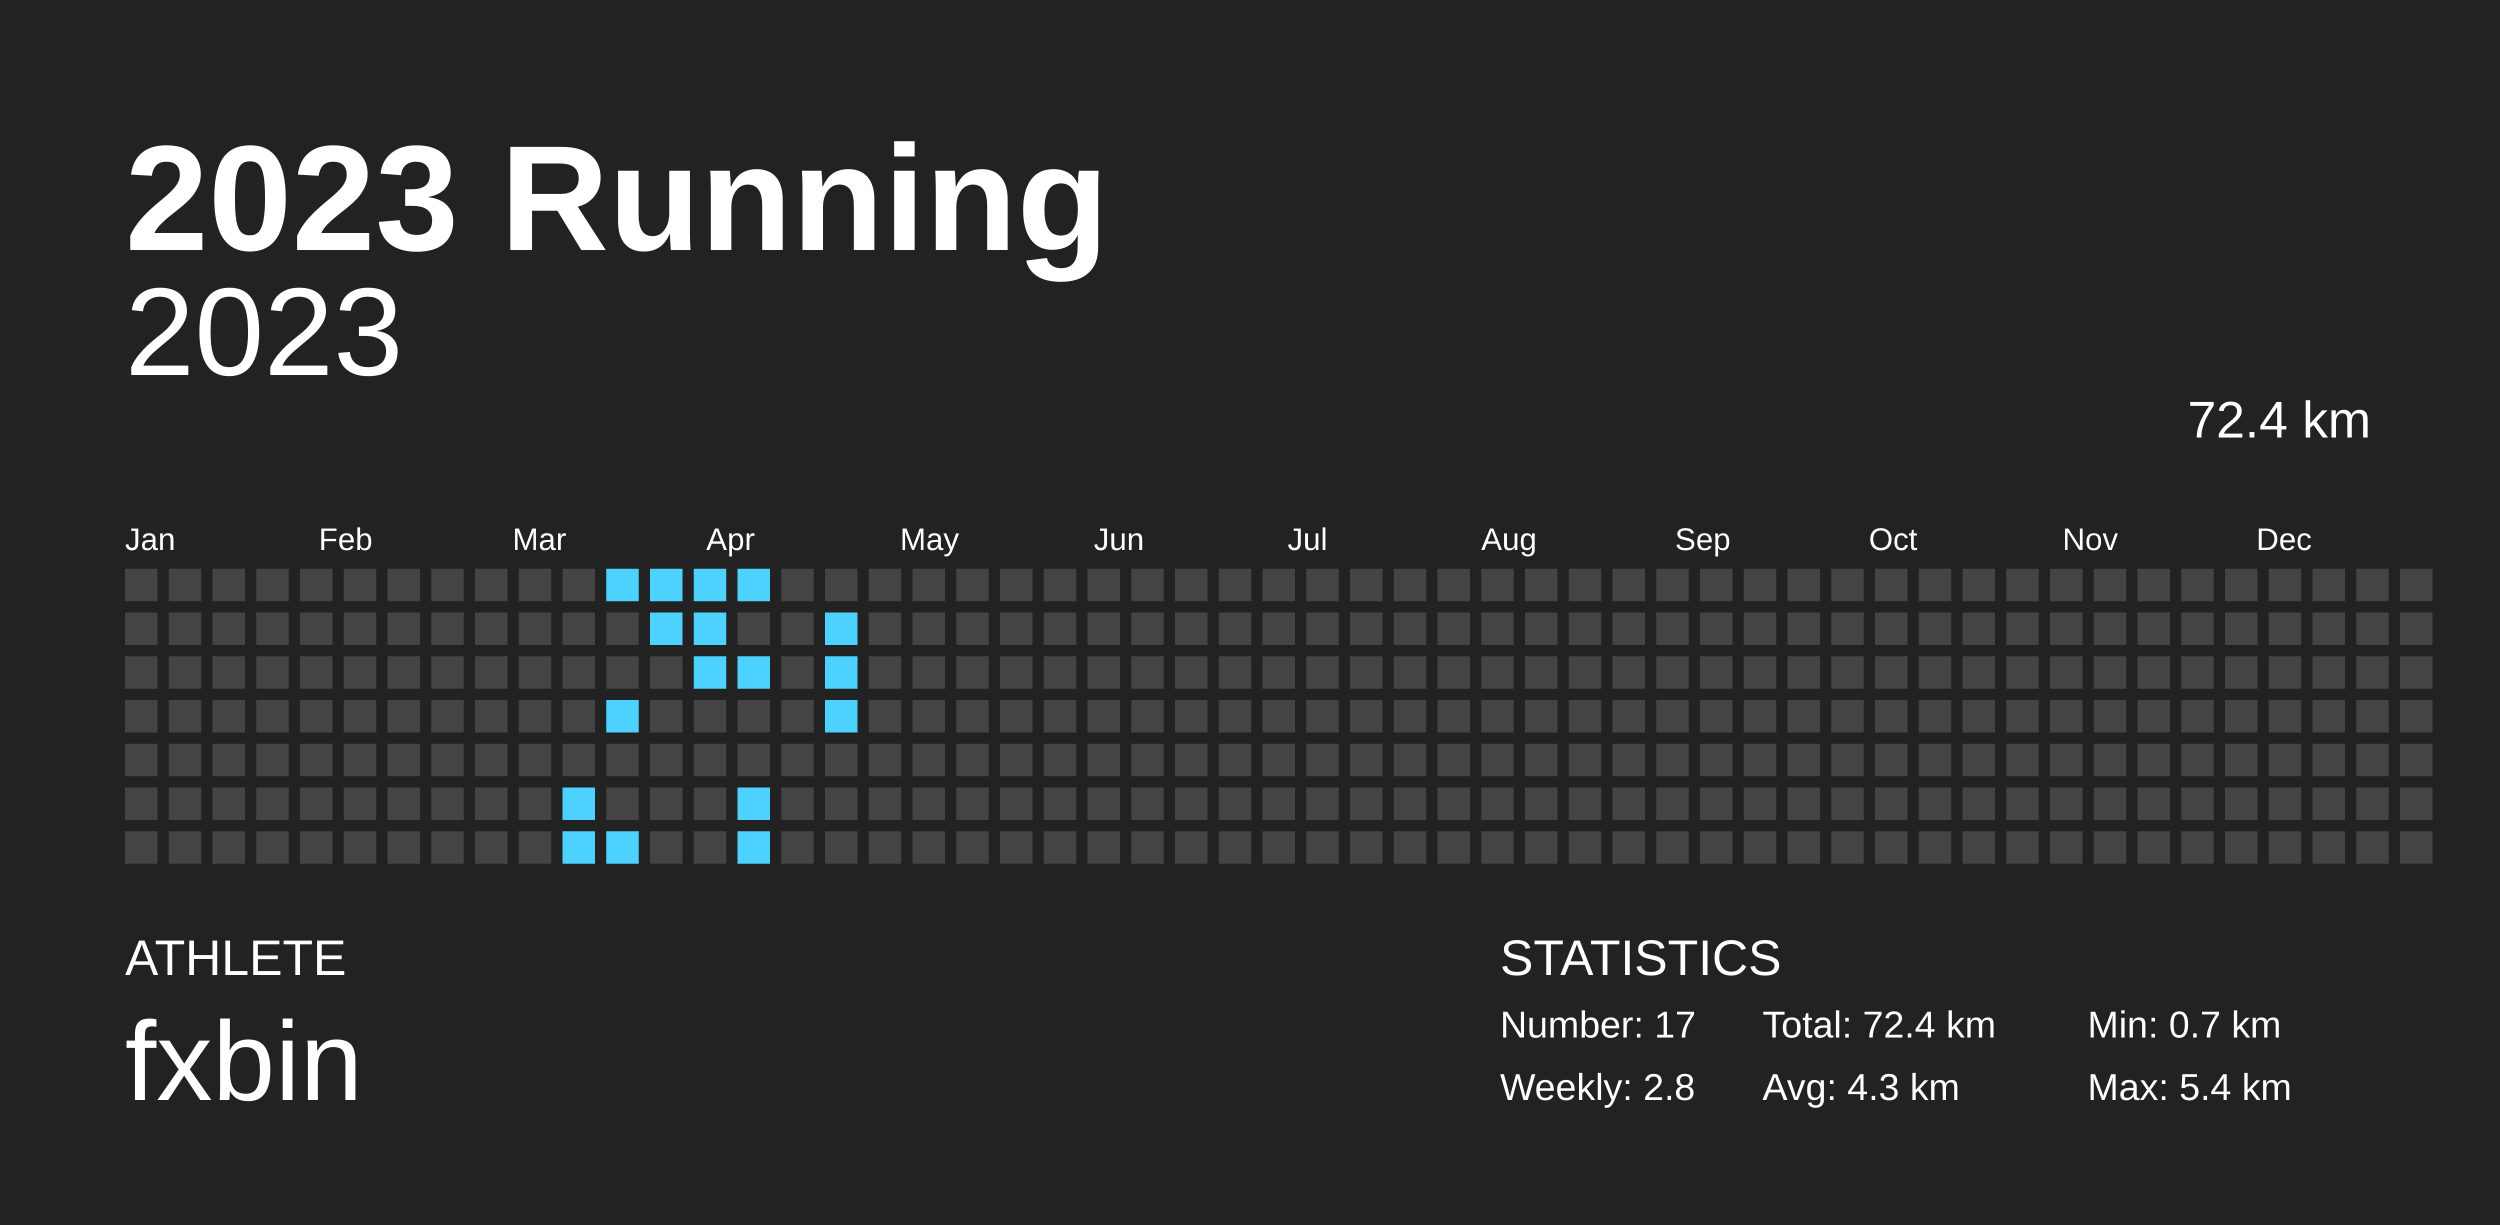
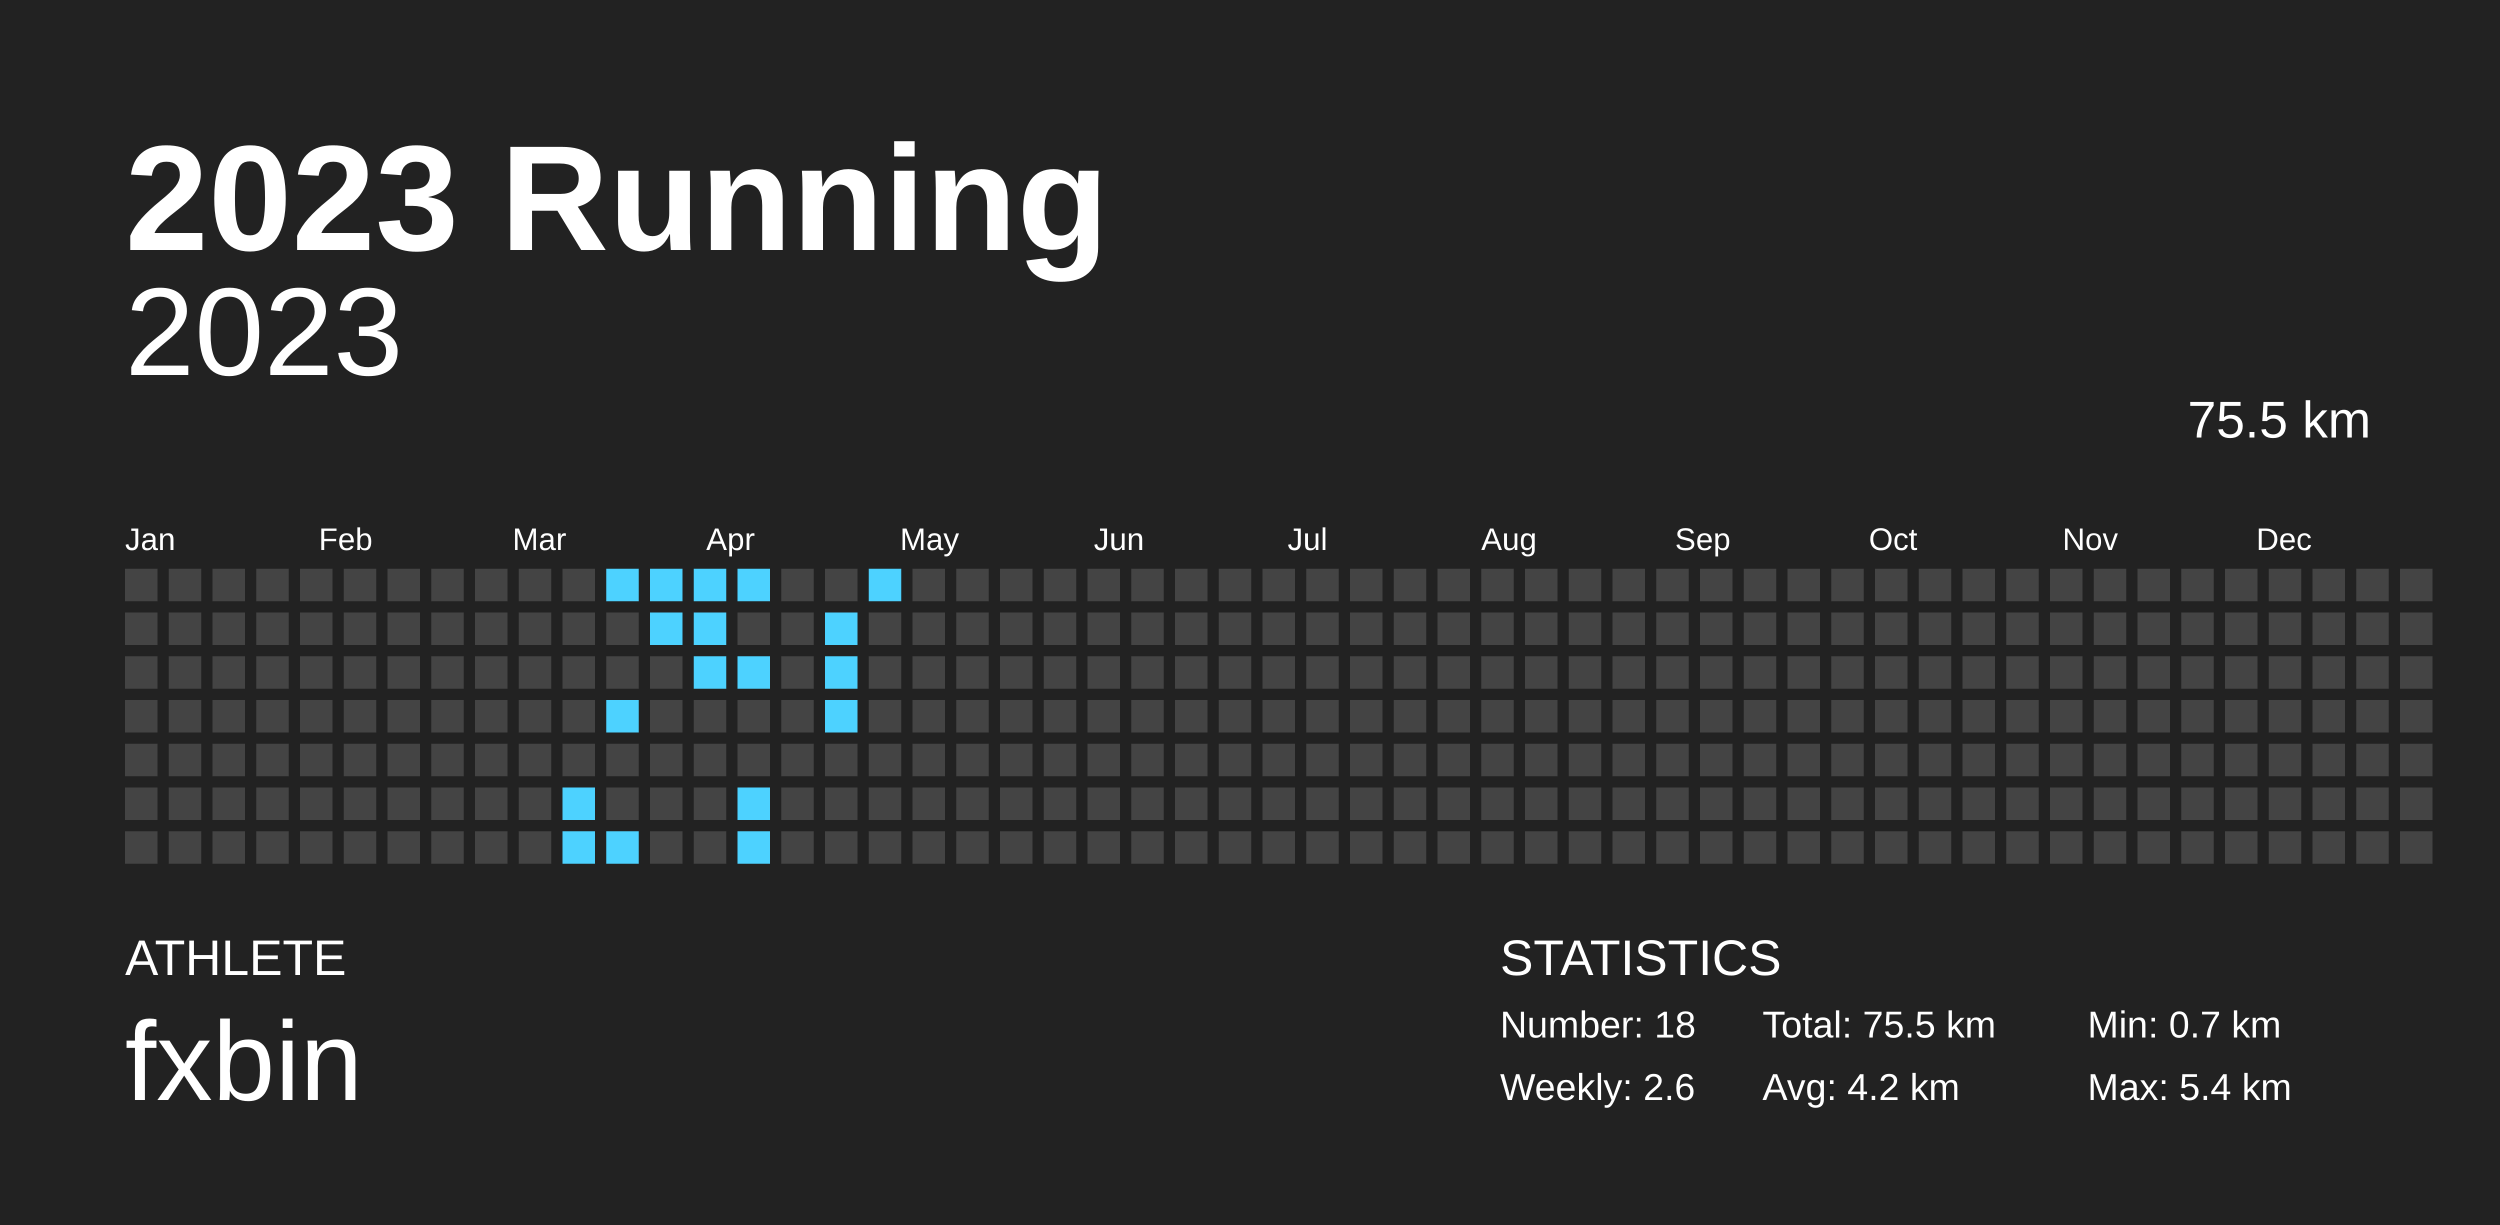
<svg xmlns="http://www.w3.org/2000/svg" baseProfile="full" height="98mm" version="1.1" viewBox="0,0,200,98" width="200mm">
  <defs />
  <rect fill="#222222" height="98" width="200" x="0" y="0" />
  <text fill="#FFFFFF" style="font-size:12px; font-family:Arial; font-weight:bold;" x="10" y="20">2023 Running</text>
  <text fill="#FFFFFF" style="font-size:4px; font-family:Arial" x="10" y="78">ATHLETE</text>
  <text fill="#FFFFFF" style="font-size:9px; font-family:Arial" x="10" y="88">fxbin</text>
  <text fill="#FFFFFF" style="font-size:4px; font-family:Arial" x="120" y="78">STATISTICS</text>
-   <text fill="#FFFFFF" style="font-size:3px; font-family:Arial" x="120" y="83">Number: 17</text>
-   <text fill="#FFFFFF" style="font-size:3px; font-family:Arial" x="120" y="88">Weekly: 2.8</text>
-   <text fill="#FFFFFF" style="font-size:3px; font-family:Arial" x="141" y="83">Total: 72.4 km</text>
-   <text fill="#FFFFFF" style="font-size:3px; font-family:Arial" x="141" y="88">Avg: 4.3 km</text>
+   <text fill="#FFFFFF" style="font-size:3px; font-family:Arial" x="120" y="83">Number: 18</text>
+   <text fill="#FFFFFF" style="font-size:3px; font-family:Arial" x="120" y="88">Weekly: 2.6</text>
+   <text fill="#FFFFFF" style="font-size:3px; font-family:Arial" x="141" y="83">Total: 75.5 km</text>
+   <text fill="#FFFFFF" style="font-size:3px; font-family:Arial" x="141" y="88">Avg: 4.2 km</text>
  <text fill="#FFFFFF" style="font-size:3px; font-family:Arial" x="167" y="83">Min: 0.7 km</text>
  <text fill="#FFFFFF" style="font-size:3px; font-family:Arial" x="167" y="88">Max: 5.4 km</text>
  <text alignment-baseline="hanging" fill="#FFFFFF" style="font-size:10.0px; font-family:Arial;" x="10" y="30">2023</text>
-   <text alignment-baseline="hanging" fill="#FFFFFF" style="font-size:4.125px; font-family:Arial;" x="175" y="35">72.4 km</text>
+   <text alignment-baseline="hanging" fill="#FFFFFF" style="font-size:4.125px; font-family:Arial;" x="175" y="35">75.5 km</text>
  <text fill="#FFFFFF" style="font-size:2.5px; font-family:Arial" x="10.0" y="44">Jan</text>
  <text fill="#FFFFFF" style="font-size:2.5px; font-family:Arial" x="25.5" y="44">Feb</text>
  <text fill="#FFFFFF" style="font-size:2.5px; font-family:Arial" x="41.0" y="44">Mar</text>
  <text fill="#FFFFFF" style="font-size:2.5px; font-family:Arial" x="56.5" y="44">Apr</text>
  <text fill="#FFFFFF" style="font-size:2.5px; font-family:Arial" x="72.0" y="44">May</text>
  <text fill="#FFFFFF" style="font-size:2.5px; font-family:Arial" x="87.5" y="44">Jun</text>
  <text fill="#FFFFFF" style="font-size:2.5px; font-family:Arial" x="103.0" y="44">Jul</text>
  <text fill="#FFFFFF" style="font-size:2.5px; font-family:Arial" x="118.5" y="44">Aug</text>
  <text fill="#FFFFFF" style="font-size:2.5px; font-family:Arial" x="134.0" y="44">Sep</text>
  <text fill="#FFFFFF" style="font-size:2.5px; font-family:Arial" x="149.5" y="44">Oct</text>
  <text fill="#FFFFFF" style="font-size:2.5px; font-family:Arial" x="165.0" y="44">Nov</text>
  <text fill="#FFFFFF" style="font-size:2.5px; font-family:Arial" x="180.5" y="44">Dec</text>
  <rect fill="#444444" height="2.6" width="2.6" x="10.0" y="45.5" />
  <rect fill="#444444" height="2.6" width="2.6" x="10.0" y="49.0" />
  <rect fill="#444444" height="2.6" width="2.6" x="10.0" y="52.5" />
  <rect fill="#444444" height="2.6" width="2.6" x="10.0" y="56.0" />
  <rect fill="#444444" height="2.6" width="2.6" x="10.0" y="59.5" />
  <rect fill="#444444" height="2.6" width="2.6" x="10.0" y="63.0" />
  <rect fill="#444444" height="2.6" width="2.6" x="10.0" y="66.5" />
  <rect fill="#444444" height="2.6" width="2.6" x="13.5" y="45.5" />
  <rect fill="#444444" height="2.6" width="2.6" x="13.5" y="49.0" />
  <rect fill="#444444" height="2.6" width="2.6" x="13.5" y="52.5" />
  <rect fill="#444444" height="2.6" width="2.6" x="13.5" y="56.0" />
  <rect fill="#444444" height="2.6" width="2.6" x="13.5" y="59.5" />
  <rect fill="#444444" height="2.6" width="2.6" x="13.5" y="63.0" />
  <rect fill="#444444" height="2.6" width="2.6" x="13.5" y="66.5" />
  <rect fill="#444444" height="2.6" width="2.6" x="17.0" y="45.5" />
  <rect fill="#444444" height="2.6" width="2.6" x="17.0" y="49.0" />
  <rect fill="#444444" height="2.6" width="2.6" x="17.0" y="52.5" />
  <rect fill="#444444" height="2.6" width="2.6" x="17.0" y="56.0" />
  <rect fill="#444444" height="2.6" width="2.6" x="17.0" y="59.5" />
  <rect fill="#444444" height="2.6" width="2.6" x="17.0" y="63.0" />
  <rect fill="#444444" height="2.6" width="2.6" x="17.0" y="66.5" />
  <rect fill="#444444" height="2.6" width="2.6" x="20.5" y="45.5" />
  <rect fill="#444444" height="2.6" width="2.6" x="20.5" y="49.0" />
  <rect fill="#444444" height="2.6" width="2.6" x="20.5" y="52.5" />
  <rect fill="#444444" height="2.6" width="2.6" x="20.5" y="56.0" />
  <rect fill="#444444" height="2.6" width="2.6" x="20.5" y="59.5" />
  <rect fill="#444444" height="2.6" width="2.6" x="20.5" y="63.0" />
  <rect fill="#444444" height="2.6" width="2.6" x="20.5" y="66.5" />
  <rect fill="#444444" height="2.6" width="2.6" x="24.0" y="45.5" />
  <rect fill="#444444" height="2.6" width="2.6" x="24.0" y="49.0" />
  <rect fill="#444444" height="2.6" width="2.6" x="24.0" y="52.5" />
  <rect fill="#444444" height="2.6" width="2.6" x="24.0" y="56.0" />
  <rect fill="#444444" height="2.6" width="2.6" x="24.0" y="59.5" />
  <rect fill="#444444" height="2.6" width="2.6" x="24.0" y="63.0" />
  <rect fill="#444444" height="2.6" width="2.6" x="24.0" y="66.5" />
  <rect fill="#444444" height="2.6" width="2.6" x="27.5" y="45.5" />
  <rect fill="#444444" height="2.6" width="2.6" x="27.5" y="49.0" />
  <rect fill="#444444" height="2.6" width="2.6" x="27.5" y="52.5" />
  <rect fill="#444444" height="2.6" width="2.6" x="27.5" y="56.0" />
  <rect fill="#444444" height="2.6" width="2.6" x="27.5" y="59.5" />
  <rect fill="#444444" height="2.6" width="2.6" x="27.5" y="63.0" />
  <rect fill="#444444" height="2.6" width="2.6" x="27.5" y="66.5" />
  <rect fill="#444444" height="2.6" width="2.6" x="31.0" y="45.5" />
  <rect fill="#444444" height="2.6" width="2.6" x="31.0" y="49.0" />
  <rect fill="#444444" height="2.6" width="2.6" x="31.0" y="52.5" />
  <rect fill="#444444" height="2.6" width="2.6" x="31.0" y="56.0" />
  <rect fill="#444444" height="2.6" width="2.6" x="31.0" y="59.5" />
  <rect fill="#444444" height="2.6" width="2.6" x="31.0" y="63.0" />
  <rect fill="#444444" height="2.6" width="2.6" x="31.0" y="66.5" />
  <rect fill="#444444" height="2.6" width="2.6" x="34.5" y="45.5" />
  <rect fill="#444444" height="2.6" width="2.6" x="34.5" y="49.0" />
  <rect fill="#444444" height="2.6" width="2.6" x="34.5" y="52.5" />
  <rect fill="#444444" height="2.6" width="2.6" x="34.5" y="56.0" />
  <rect fill="#444444" height="2.6" width="2.6" x="34.5" y="59.5" />
  <rect fill="#444444" height="2.6" width="2.6" x="34.5" y="63.0" />
  <rect fill="#444444" height="2.6" width="2.6" x="34.5" y="66.5" />
  <rect fill="#444444" height="2.6" width="2.6" x="38.0" y="45.5" />
  <rect fill="#444444" height="2.6" width="2.6" x="38.0" y="49.0" />
  <rect fill="#444444" height="2.6" width="2.6" x="38.0" y="52.5" />
  <rect fill="#444444" height="2.6" width="2.6" x="38.0" y="56.0" />
  <rect fill="#444444" height="2.6" width="2.6" x="38.0" y="59.5" />
  <rect fill="#444444" height="2.6" width="2.6" x="38.0" y="63.0" />
  <rect fill="#444444" height="2.6" width="2.6" x="38.0" y="66.5" />
  <rect fill="#444444" height="2.6" width="2.6" x="41.5" y="45.5" />
  <rect fill="#444444" height="2.6" width="2.6" x="41.5" y="49.0" />
  <rect fill="#444444" height="2.6" width="2.6" x="41.5" y="52.5" />
  <rect fill="#444444" height="2.6" width="2.6" x="41.5" y="56.0" />
  <rect fill="#444444" height="2.6" width="2.6" x="41.5" y="59.5" />
  <rect fill="#444444" height="2.6" width="2.6" x="41.5" y="63.0" />
  <rect fill="#444444" height="2.6" width="2.6" x="41.5" y="66.5" />
  <rect fill="#444444" height="2.6" width="2.6" x="45.0" y="45.5" />
  <rect fill="#444444" height="2.6" width="2.6" x="45.0" y="49.0" />
  <rect fill="#444444" height="2.6" width="2.6" x="45.0" y="52.5" />
  <rect fill="#444444" height="2.6" width="2.6" x="45.0" y="56.0" />
  <rect fill="#444444" height="2.6" width="2.6" x="45.0" y="59.5" />
  <rect fill="#4dd2ff" height="2.6" width="2.6" x="45.0" y="63.0" />
  <rect fill="#4dd2ff" height="2.6" width="2.6" x="45.0" y="66.5" />
  <rect fill="#4dd2ff" height="2.6" width="2.6" x="48.5" y="45.5" />
  <rect fill="#444444" height="2.6" width="2.6" x="48.5" y="49.0" />
  <rect fill="#444444" height="2.6" width="2.6" x="48.5" y="52.5" />
  <rect fill="#4dd2ff" height="2.6" width="2.6" x="48.5" y="56.0" />
  <rect fill="#444444" height="2.6" width="2.6" x="48.5" y="59.5" />
  <rect fill="#444444" height="2.6" width="2.6" x="48.5" y="63.0" />
  <rect fill="#4dd2ff" height="2.6" width="2.6" x="48.5" y="66.5" />
  <rect fill="#4dd2ff" height="2.6" width="2.6" x="52.0" y="45.5" />
  <rect fill="#4dd2ff" height="2.6" width="2.6" x="52.0" y="49.0" />
  <rect fill="#444444" height="2.6" width="2.6" x="52.0" y="52.5" />
  <rect fill="#444444" height="2.6" width="2.6" x="52.0" y="56.0" />
  <rect fill="#444444" height="2.6" width="2.6" x="52.0" y="59.5" />
  <rect fill="#444444" height="2.6" width="2.6" x="52.0" y="63.0" />
  <rect fill="#444444" height="2.6" width="2.6" x="52.0" y="66.5" />
  <rect fill="#4dd2ff" height="2.6" width="2.6" x="55.5" y="45.5" />
  <rect fill="#4dd2ff" height="2.6" width="2.6" x="55.5" y="49.0" />
  <rect fill="#4dd2ff" height="2.6" width="2.6" x="55.5" y="52.5" />
  <rect fill="#444444" height="2.6" width="2.6" x="55.5" y="56.0" />
  <rect fill="#444444" height="2.6" width="2.6" x="55.5" y="59.5" />
  <rect fill="#444444" height="2.6" width="2.6" x="55.5" y="63.0" />
  <rect fill="#444444" height="2.6" width="2.6" x="55.5" y="66.5" />
  <rect fill="#4dd2ff" height="2.6" width="2.6" x="59.0" y="45.5" />
  <rect fill="#444444" height="2.6" width="2.6" x="59.0" y="49.0" />
  <rect fill="#4dd2ff" height="2.6" width="2.6" x="59.0" y="52.5" />
  <rect fill="#444444" height="2.6" width="2.6" x="59.0" y="56.0" />
  <rect fill="#444444" height="2.6" width="2.6" x="59.0" y="59.5" />
  <rect fill="#4dd2ff" height="2.6" width="2.6" x="59.0" y="63.0" />
  <rect fill="#4dd2ff" height="2.6" width="2.6" x="59.0" y="66.5" />
  <rect fill="#444444" height="2.6" width="2.6" x="62.5" y="45.5" />
  <rect fill="#444444" height="2.6" width="2.6" x="62.5" y="49.0" />
  <rect fill="#444444" height="2.6" width="2.6" x="62.5" y="52.5" />
  <rect fill="#444444" height="2.6" width="2.6" x="62.5" y="56.0" />
  <rect fill="#444444" height="2.6" width="2.6" x="62.5" y="59.5" />
  <rect fill="#444444" height="2.6" width="2.6" x="62.5" y="63.0" />
  <rect fill="#444444" height="2.6" width="2.6" x="62.5" y="66.5" />
  <rect fill="#444444" height="2.6" width="2.6" x="66.0" y="45.5" />
  <rect fill="#4dd2ff" height="2.6" width="2.6" x="66.0" y="49.0" />
  <rect fill="#4dd2ff" height="2.6" width="2.6" x="66.0" y="52.5" />
  <rect fill="#4dd2ff" height="2.6" width="2.6" x="66.0" y="56.0" />
  <rect fill="#444444" height="2.6" width="2.6" x="66.0" y="59.5" />
  <rect fill="#444444" height="2.6" width="2.6" x="66.0" y="63.0" />
  <rect fill="#444444" height="2.6" width="2.6" x="66.0" y="66.5" />
-   <rect fill="#444444" height="2.6" width="2.6" x="69.5" y="45.5" />
+   <rect fill="#4dd2ff" height="2.6" width="2.6" x="69.5" y="45.5" />
  <rect fill="#444444" height="2.6" width="2.6" x="69.5" y="49.0" />
  <rect fill="#444444" height="2.6" width="2.6" x="69.5" y="52.5" />
  <rect fill="#444444" height="2.6" width="2.6" x="69.5" y="56.0" />
  <rect fill="#444444" height="2.6" width="2.6" x="69.5" y="59.5" />
  <rect fill="#444444" height="2.6" width="2.6" x="69.5" y="63.0" />
  <rect fill="#444444" height="2.6" width="2.6" x="69.5" y="66.5" />
  <rect fill="#444444" height="2.6" width="2.6" x="73.0" y="45.5" />
  <rect fill="#444444" height="2.6" width="2.6" x="73.0" y="49.0" />
  <rect fill="#444444" height="2.6" width="2.6" x="73.0" y="52.5" />
  <rect fill="#444444" height="2.6" width="2.6" x="73.0" y="56.0" />
  <rect fill="#444444" height="2.6" width="2.6" x="73.0" y="59.5" />
  <rect fill="#444444" height="2.6" width="2.6" x="73.0" y="63.0" />
  <rect fill="#444444" height="2.6" width="2.6" x="73.0" y="66.5" />
  <rect fill="#444444" height="2.6" width="2.6" x="76.5" y="45.5" />
  <rect fill="#444444" height="2.6" width="2.6" x="76.5" y="49.0" />
  <rect fill="#444444" height="2.6" width="2.6" x="76.5" y="52.5" />
  <rect fill="#444444" height="2.6" width="2.6" x="76.5" y="56.0" />
  <rect fill="#444444" height="2.6" width="2.6" x="76.5" y="59.5" />
  <rect fill="#444444" height="2.6" width="2.6" x="76.5" y="63.0" />
  <rect fill="#444444" height="2.6" width="2.6" x="76.5" y="66.5" />
  <rect fill="#444444" height="2.6" width="2.6" x="80.0" y="45.5" />
  <rect fill="#444444" height="2.6" width="2.6" x="80.0" y="49.0" />
  <rect fill="#444444" height="2.6" width="2.6" x="80.0" y="52.5" />
  <rect fill="#444444" height="2.6" width="2.6" x="80.0" y="56.0" />
  <rect fill="#444444" height="2.6" width="2.6" x="80.0" y="59.5" />
  <rect fill="#444444" height="2.6" width="2.6" x="80.0" y="63.0" />
  <rect fill="#444444" height="2.6" width="2.6" x="80.0" y="66.5" />
  <rect fill="#444444" height="2.6" width="2.6" x="83.5" y="45.5" />
  <rect fill="#444444" height="2.6" width="2.6" x="83.5" y="49.0" />
  <rect fill="#444444" height="2.6" width="2.6" x="83.5" y="52.5" />
  <rect fill="#444444" height="2.6" width="2.6" x="83.5" y="56.0" />
  <rect fill="#444444" height="2.6" width="2.6" x="83.5" y="59.5" />
  <rect fill="#444444" height="2.6" width="2.6" x="83.5" y="63.0" />
  <rect fill="#444444" height="2.6" width="2.6" x="83.5" y="66.5" />
  <rect fill="#444444" height="2.6" width="2.6" x="87.0" y="45.5" />
  <rect fill="#444444" height="2.6" width="2.6" x="87.0" y="49.0" />
  <rect fill="#444444" height="2.6" width="2.6" x="87.0" y="52.5" />
  <rect fill="#444444" height="2.6" width="2.6" x="87.0" y="56.0" />
  <rect fill="#444444" height="2.6" width="2.6" x="87.0" y="59.5" />
  <rect fill="#444444" height="2.6" width="2.6" x="87.0" y="63.0" />
  <rect fill="#444444" height="2.6" width="2.6" x="87.0" y="66.5" />
  <rect fill="#444444" height="2.6" width="2.6" x="90.5" y="45.5" />
  <rect fill="#444444" height="2.6" width="2.6" x="90.5" y="49.0" />
  <rect fill="#444444" height="2.6" width="2.6" x="90.5" y="52.5" />
  <rect fill="#444444" height="2.6" width="2.6" x="90.5" y="56.0" />
  <rect fill="#444444" height="2.6" width="2.6" x="90.5" y="59.5" />
  <rect fill="#444444" height="2.6" width="2.6" x="90.5" y="63.0" />
  <rect fill="#444444" height="2.6" width="2.6" x="90.5" y="66.5" />
  <rect fill="#444444" height="2.6" width="2.6" x="94.0" y="45.5" />
  <rect fill="#444444" height="2.6" width="2.6" x="94.0" y="49.0" />
  <rect fill="#444444" height="2.6" width="2.6" x="94.0" y="52.5" />
  <rect fill="#444444" height="2.6" width="2.6" x="94.0" y="56.0" />
  <rect fill="#444444" height="2.6" width="2.6" x="94.0" y="59.5" />
  <rect fill="#444444" height="2.6" width="2.6" x="94.0" y="63.0" />
  <rect fill="#444444" height="2.6" width="2.6" x="94.0" y="66.5" />
  <rect fill="#444444" height="2.6" width="2.6" x="97.5" y="45.5" />
  <rect fill="#444444" height="2.6" width="2.6" x="97.5" y="49.0" />
  <rect fill="#444444" height="2.6" width="2.6" x="97.5" y="52.5" />
  <rect fill="#444444" height="2.6" width="2.6" x="97.5" y="56.0" />
  <rect fill="#444444" height="2.6" width="2.6" x="97.5" y="59.5" />
  <rect fill="#444444" height="2.6" width="2.6" x="97.5" y="63.0" />
  <rect fill="#444444" height="2.6" width="2.6" x="97.5" y="66.5" />
  <rect fill="#444444" height="2.6" width="2.6" x="101.0" y="45.5" />
  <rect fill="#444444" height="2.6" width="2.6" x="101.0" y="49.0" />
  <rect fill="#444444" height="2.6" width="2.6" x="101.0" y="52.5" />
  <rect fill="#444444" height="2.6" width="2.6" x="101.0" y="56.0" />
  <rect fill="#444444" height="2.6" width="2.6" x="101.0" y="59.5" />
  <rect fill="#444444" height="2.6" width="2.6" x="101.0" y="63.0" />
  <rect fill="#444444" height="2.6" width="2.6" x="101.0" y="66.5" />
  <rect fill="#444444" height="2.6" width="2.6" x="104.5" y="45.5" />
  <rect fill="#444444" height="2.6" width="2.6" x="104.5" y="49.0" />
  <rect fill="#444444" height="2.6" width="2.6" x="104.5" y="52.5" />
  <rect fill="#444444" height="2.6" width="2.6" x="104.5" y="56.0" />
  <rect fill="#444444" height="2.6" width="2.6" x="104.5" y="59.5" />
  <rect fill="#444444" height="2.6" width="2.6" x="104.5" y="63.0" />
  <rect fill="#444444" height="2.6" width="2.6" x="104.5" y="66.5" />
  <rect fill="#444444" height="2.6" width="2.6" x="108.0" y="45.5" />
  <rect fill="#444444" height="2.6" width="2.6" x="108.0" y="49.0" />
  <rect fill="#444444" height="2.6" width="2.6" x="108.0" y="52.5" />
  <rect fill="#444444" height="2.6" width="2.6" x="108.0" y="56.0" />
  <rect fill="#444444" height="2.6" width="2.6" x="108.0" y="59.5" />
  <rect fill="#444444" height="2.6" width="2.6" x="108.0" y="63.0" />
  <rect fill="#444444" height="2.6" width="2.6" x="108.0" y="66.5" />
  <rect fill="#444444" height="2.6" width="2.6" x="111.5" y="45.5" />
  <rect fill="#444444" height="2.6" width="2.6" x="111.5" y="49.0" />
  <rect fill="#444444" height="2.6" width="2.6" x="111.5" y="52.5" />
  <rect fill="#444444" height="2.6" width="2.6" x="111.5" y="56.0" />
  <rect fill="#444444" height="2.6" width="2.6" x="111.5" y="59.5" />
  <rect fill="#444444" height="2.6" width="2.6" x="111.5" y="63.0" />
  <rect fill="#444444" height="2.6" width="2.6" x="111.5" y="66.5" />
  <rect fill="#444444" height="2.6" width="2.6" x="115.0" y="45.5" />
  <rect fill="#444444" height="2.6" width="2.6" x="115.0" y="49.0" />
  <rect fill="#444444" height="2.6" width="2.6" x="115.0" y="52.5" />
  <rect fill="#444444" height="2.6" width="2.6" x="115.0" y="56.0" />
  <rect fill="#444444" height="2.6" width="2.6" x="115.0" y="59.5" />
  <rect fill="#444444" height="2.6" width="2.6" x="115.0" y="63.0" />
  <rect fill="#444444" height="2.6" width="2.6" x="115.0" y="66.5" />
  <rect fill="#444444" height="2.6" width="2.6" x="118.5" y="45.5" />
  <rect fill="#444444" height="2.6" width="2.6" x="118.5" y="49.0" />
  <rect fill="#444444" height="2.6" width="2.6" x="118.5" y="52.5" />
  <rect fill="#444444" height="2.6" width="2.6" x="118.5" y="56.0" />
  <rect fill="#444444" height="2.6" width="2.6" x="118.5" y="59.5" />
  <rect fill="#444444" height="2.6" width="2.6" x="118.5" y="63.0" />
  <rect fill="#444444" height="2.6" width="2.6" x="118.5" y="66.5" />
  <rect fill="#444444" height="2.6" width="2.6" x="122.0" y="45.5" />
  <rect fill="#444444" height="2.6" width="2.6" x="122.0" y="49.0" />
  <rect fill="#444444" height="2.6" width="2.6" x="122.0" y="52.5" />
  <rect fill="#444444" height="2.6" width="2.6" x="122.0" y="56.0" />
  <rect fill="#444444" height="2.6" width="2.6" x="122.0" y="59.5" />
  <rect fill="#444444" height="2.6" width="2.6" x="122.0" y="63.0" />
  <rect fill="#444444" height="2.6" width="2.6" x="122.0" y="66.5" />
  <rect fill="#444444" height="2.6" width="2.6" x="125.5" y="45.5" />
  <rect fill="#444444" height="2.6" width="2.6" x="125.5" y="49.0" />
  <rect fill="#444444" height="2.6" width="2.6" x="125.5" y="52.5" />
  <rect fill="#444444" height="2.6" width="2.6" x="125.5" y="56.0" />
  <rect fill="#444444" height="2.6" width="2.6" x="125.5" y="59.5" />
  <rect fill="#444444" height="2.6" width="2.6" x="125.5" y="63.0" />
  <rect fill="#444444" height="2.6" width="2.6" x="125.5" y="66.5" />
  <rect fill="#444444" height="2.6" width="2.6" x="129.0" y="45.5" />
  <rect fill="#444444" height="2.6" width="2.6" x="129.0" y="49.0" />
  <rect fill="#444444" height="2.6" width="2.6" x="129.0" y="52.5" />
  <rect fill="#444444" height="2.6" width="2.6" x="129.0" y="56.0" />
  <rect fill="#444444" height="2.6" width="2.6" x="129.0" y="59.5" />
  <rect fill="#444444" height="2.6" width="2.6" x="129.0" y="63.0" />
  <rect fill="#444444" height="2.6" width="2.6" x="129.0" y="66.5" />
  <rect fill="#444444" height="2.6" width="2.6" x="132.5" y="45.5" />
  <rect fill="#444444" height="2.6" width="2.6" x="132.5" y="49.0" />
  <rect fill="#444444" height="2.6" width="2.6" x="132.5" y="52.5" />
  <rect fill="#444444" height="2.6" width="2.6" x="132.5" y="56.0" />
  <rect fill="#444444" height="2.6" width="2.6" x="132.5" y="59.5" />
  <rect fill="#444444" height="2.6" width="2.6" x="132.5" y="63.0" />
  <rect fill="#444444" height="2.6" width="2.6" x="132.5" y="66.5" />
  <rect fill="#444444" height="2.6" width="2.6" x="136.0" y="45.5" />
  <rect fill="#444444" height="2.6" width="2.6" x="136.0" y="49.0" />
  <rect fill="#444444" height="2.6" width="2.6" x="136.0" y="52.5" />
  <rect fill="#444444" height="2.6" width="2.6" x="136.0" y="56.0" />
  <rect fill="#444444" height="2.6" width="2.6" x="136.0" y="59.5" />
  <rect fill="#444444" height="2.6" width="2.6" x="136.0" y="63.0" />
  <rect fill="#444444" height="2.6" width="2.6" x="136.0" y="66.5" />
  <rect fill="#444444" height="2.6" width="2.6" x="139.5" y="45.5" />
  <rect fill="#444444" height="2.6" width="2.6" x="139.5" y="49.0" />
  <rect fill="#444444" height="2.6" width="2.6" x="139.5" y="52.5" />
  <rect fill="#444444" height="2.6" width="2.6" x="139.5" y="56.0" />
  <rect fill="#444444" height="2.6" width="2.6" x="139.5" y="59.5" />
  <rect fill="#444444" height="2.6" width="2.6" x="139.5" y="63.0" />
  <rect fill="#444444" height="2.6" width="2.6" x="139.5" y="66.5" />
  <rect fill="#444444" height="2.6" width="2.6" x="143.0" y="45.5" />
  <rect fill="#444444" height="2.6" width="2.6" x="143.0" y="49.0" />
  <rect fill="#444444" height="2.6" width="2.6" x="143.0" y="52.5" />
  <rect fill="#444444" height="2.6" width="2.6" x="143.0" y="56.0" />
  <rect fill="#444444" height="2.6" width="2.6" x="143.0" y="59.5" />
  <rect fill="#444444" height="2.6" width="2.6" x="143.0" y="63.0" />
  <rect fill="#444444" height="2.6" width="2.6" x="143.0" y="66.5" />
  <rect fill="#444444" height="2.6" width="2.6" x="146.5" y="45.5" />
  <rect fill="#444444" height="2.6" width="2.6" x="146.5" y="49.0" />
  <rect fill="#444444" height="2.6" width="2.6" x="146.5" y="52.5" />
  <rect fill="#444444" height="2.6" width="2.6" x="146.5" y="56.0" />
  <rect fill="#444444" height="2.6" width="2.6" x="146.5" y="59.5" />
  <rect fill="#444444" height="2.6" width="2.6" x="146.5" y="63.0" />
  <rect fill="#444444" height="2.6" width="2.6" x="146.5" y="66.5" />
  <rect fill="#444444" height="2.6" width="2.6" x="150.0" y="45.5" />
  <rect fill="#444444" height="2.6" width="2.6" x="150.0" y="49.0" />
  <rect fill="#444444" height="2.6" width="2.6" x="150.0" y="52.5" />
  <rect fill="#444444" height="2.6" width="2.6" x="150.0" y="56.0" />
  <rect fill="#444444" height="2.6" width="2.6" x="150.0" y="59.5" />
  <rect fill="#444444" height="2.6" width="2.6" x="150.0" y="63.0" />
  <rect fill="#444444" height="2.6" width="2.6" x="150.0" y="66.5" />
  <rect fill="#444444" height="2.6" width="2.6" x="153.5" y="45.5" />
  <rect fill="#444444" height="2.6" width="2.6" x="153.5" y="49.0" />
  <rect fill="#444444" height="2.6" width="2.6" x="153.5" y="52.5" />
  <rect fill="#444444" height="2.6" width="2.6" x="153.5" y="56.0" />
  <rect fill="#444444" height="2.6" width="2.6" x="153.5" y="59.5" />
  <rect fill="#444444" height="2.6" width="2.6" x="153.5" y="63.0" />
  <rect fill="#444444" height="2.6" width="2.6" x="153.5" y="66.5" />
  <rect fill="#444444" height="2.6" width="2.6" x="157.0" y="45.5" />
  <rect fill="#444444" height="2.6" width="2.6" x="157.0" y="49.0" />
  <rect fill="#444444" height="2.6" width="2.6" x="157.0" y="52.5" />
  <rect fill="#444444" height="2.6" width="2.6" x="157.0" y="56.0" />
  <rect fill="#444444" height="2.6" width="2.6" x="157.0" y="59.5" />
  <rect fill="#444444" height="2.6" width="2.6" x="157.0" y="63.0" />
  <rect fill="#444444" height="2.6" width="2.6" x="157.0" y="66.5" />
  <rect fill="#444444" height="2.6" width="2.6" x="160.5" y="45.5" />
  <rect fill="#444444" height="2.6" width="2.6" x="160.5" y="49.0" />
  <rect fill="#444444" height="2.6" width="2.6" x="160.5" y="52.5" />
  <rect fill="#444444" height="2.6" width="2.6" x="160.5" y="56.0" />
  <rect fill="#444444" height="2.6" width="2.6" x="160.5" y="59.5" />
  <rect fill="#444444" height="2.6" width="2.6" x="160.5" y="63.0" />
  <rect fill="#444444" height="2.6" width="2.6" x="160.5" y="66.5" />
  <rect fill="#444444" height="2.6" width="2.6" x="164.0" y="45.5" />
  <rect fill="#444444" height="2.6" width="2.6" x="164.0" y="49.0" />
  <rect fill="#444444" height="2.6" width="2.6" x="164.0" y="52.5" />
  <rect fill="#444444" height="2.6" width="2.6" x="164.0" y="56.0" />
  <rect fill="#444444" height="2.6" width="2.6" x="164.0" y="59.5" />
  <rect fill="#444444" height="2.6" width="2.6" x="164.0" y="63.0" />
  <rect fill="#444444" height="2.6" width="2.6" x="164.0" y="66.5" />
  <rect fill="#444444" height="2.6" width="2.6" x="167.5" y="45.5" />
  <rect fill="#444444" height="2.6" width="2.6" x="167.5" y="49.0" />
  <rect fill="#444444" height="2.6" width="2.6" x="167.5" y="52.5" />
  <rect fill="#444444" height="2.6" width="2.6" x="167.5" y="56.0" />
  <rect fill="#444444" height="2.6" width="2.6" x="167.5" y="59.5" />
  <rect fill="#444444" height="2.6" width="2.6" x="167.5" y="63.0" />
  <rect fill="#444444" height="2.6" width="2.6" x="167.5" y="66.5" />
  <rect fill="#444444" height="2.6" width="2.6" x="171.0" y="45.5" />
  <rect fill="#444444" height="2.6" width="2.6" x="171.0" y="49.0" />
  <rect fill="#444444" height="2.6" width="2.6" x="171.0" y="52.5" />
  <rect fill="#444444" height="2.6" width="2.6" x="171.0" y="56.0" />
  <rect fill="#444444" height="2.6" width="2.6" x="171.0" y="59.5" />
  <rect fill="#444444" height="2.6" width="2.6" x="171.0" y="63.0" />
  <rect fill="#444444" height="2.6" width="2.6" x="171.0" y="66.5" />
  <rect fill="#444444" height="2.6" width="2.6" x="174.5" y="45.5" />
  <rect fill="#444444" height="2.6" width="2.6" x="174.5" y="49.0" />
  <rect fill="#444444" height="2.6" width="2.6" x="174.5" y="52.5" />
  <rect fill="#444444" height="2.6" width="2.6" x="174.5" y="56.0" />
  <rect fill="#444444" height="2.6" width="2.6" x="174.5" y="59.5" />
  <rect fill="#444444" height="2.6" width="2.6" x="174.5" y="63.0" />
  <rect fill="#444444" height="2.6" width="2.6" x="174.5" y="66.5" />
  <rect fill="#444444" height="2.6" width="2.6" x="178.0" y="45.5" />
  <rect fill="#444444" height="2.6" width="2.6" x="178.0" y="49.0" />
  <rect fill="#444444" height="2.6" width="2.6" x="178.0" y="52.5" />
  <rect fill="#444444" height="2.6" width="2.6" x="178.0" y="56.0" />
  <rect fill="#444444" height="2.6" width="2.6" x="178.0" y="59.5" />
  <rect fill="#444444" height="2.6" width="2.6" x="178.0" y="63.0" />
  <rect fill="#444444" height="2.6" width="2.6" x="178.0" y="66.5" />
  <rect fill="#444444" height="2.6" width="2.6" x="181.5" y="45.5" />
  <rect fill="#444444" height="2.6" width="2.6" x="181.5" y="49.0" />
  <rect fill="#444444" height="2.6" width="2.6" x="181.5" y="52.5" />
  <rect fill="#444444" height="2.6" width="2.6" x="181.5" y="56.0" />
  <rect fill="#444444" height="2.6" width="2.6" x="181.5" y="59.5" />
  <rect fill="#444444" height="2.6" width="2.6" x="181.5" y="63.0" />
  <rect fill="#444444" height="2.6" width="2.6" x="181.5" y="66.5" />
  <rect fill="#444444" height="2.6" width="2.6" x="185.0" y="45.5" />
  <rect fill="#444444" height="2.6" width="2.6" x="185.0" y="49.0" />
  <rect fill="#444444" height="2.6" width="2.6" x="185.0" y="52.5" />
  <rect fill="#444444" height="2.6" width="2.6" x="185.0" y="56.0" />
  <rect fill="#444444" height="2.6" width="2.6" x="185.0" y="59.5" />
  <rect fill="#444444" height="2.6" width="2.6" x="185.0" y="63.0" />
  <rect fill="#444444" height="2.6" width="2.6" x="185.0" y="66.5" />
  <rect fill="#444444" height="2.6" width="2.6" x="188.5" y="45.5" />
  <rect fill="#444444" height="2.6" width="2.6" x="188.5" y="49.0" />
  <rect fill="#444444" height="2.6" width="2.6" x="188.5" y="52.5" />
  <rect fill="#444444" height="2.6" width="2.6" x="188.5" y="56.0" />
  <rect fill="#444444" height="2.6" width="2.6" x="188.5" y="59.5" />
  <rect fill="#444444" height="2.6" width="2.6" x="188.5" y="63.0" />
  <rect fill="#444444" height="2.6" width="2.6" x="188.5" y="66.5" />
  <rect fill="#444444" height="2.6" width="2.6" x="192.0" y="45.5" />
  <rect fill="#444444" height="2.6" width="2.6" x="192.0" y="49.0" />
  <rect fill="#444444" height="2.6" width="2.6" x="192.0" y="52.5" />
  <rect fill="#444444" height="2.6" width="2.6" x="192.0" y="56.0" />
  <rect fill="#444444" height="2.6" width="2.6" x="192.0" y="59.5" />
  <rect fill="#444444" height="2.6" width="2.6" x="192.0" y="63.0" />
  <rect fill="#444444" height="2.6" width="2.6" x="192.0" y="66.5" />
</svg>
